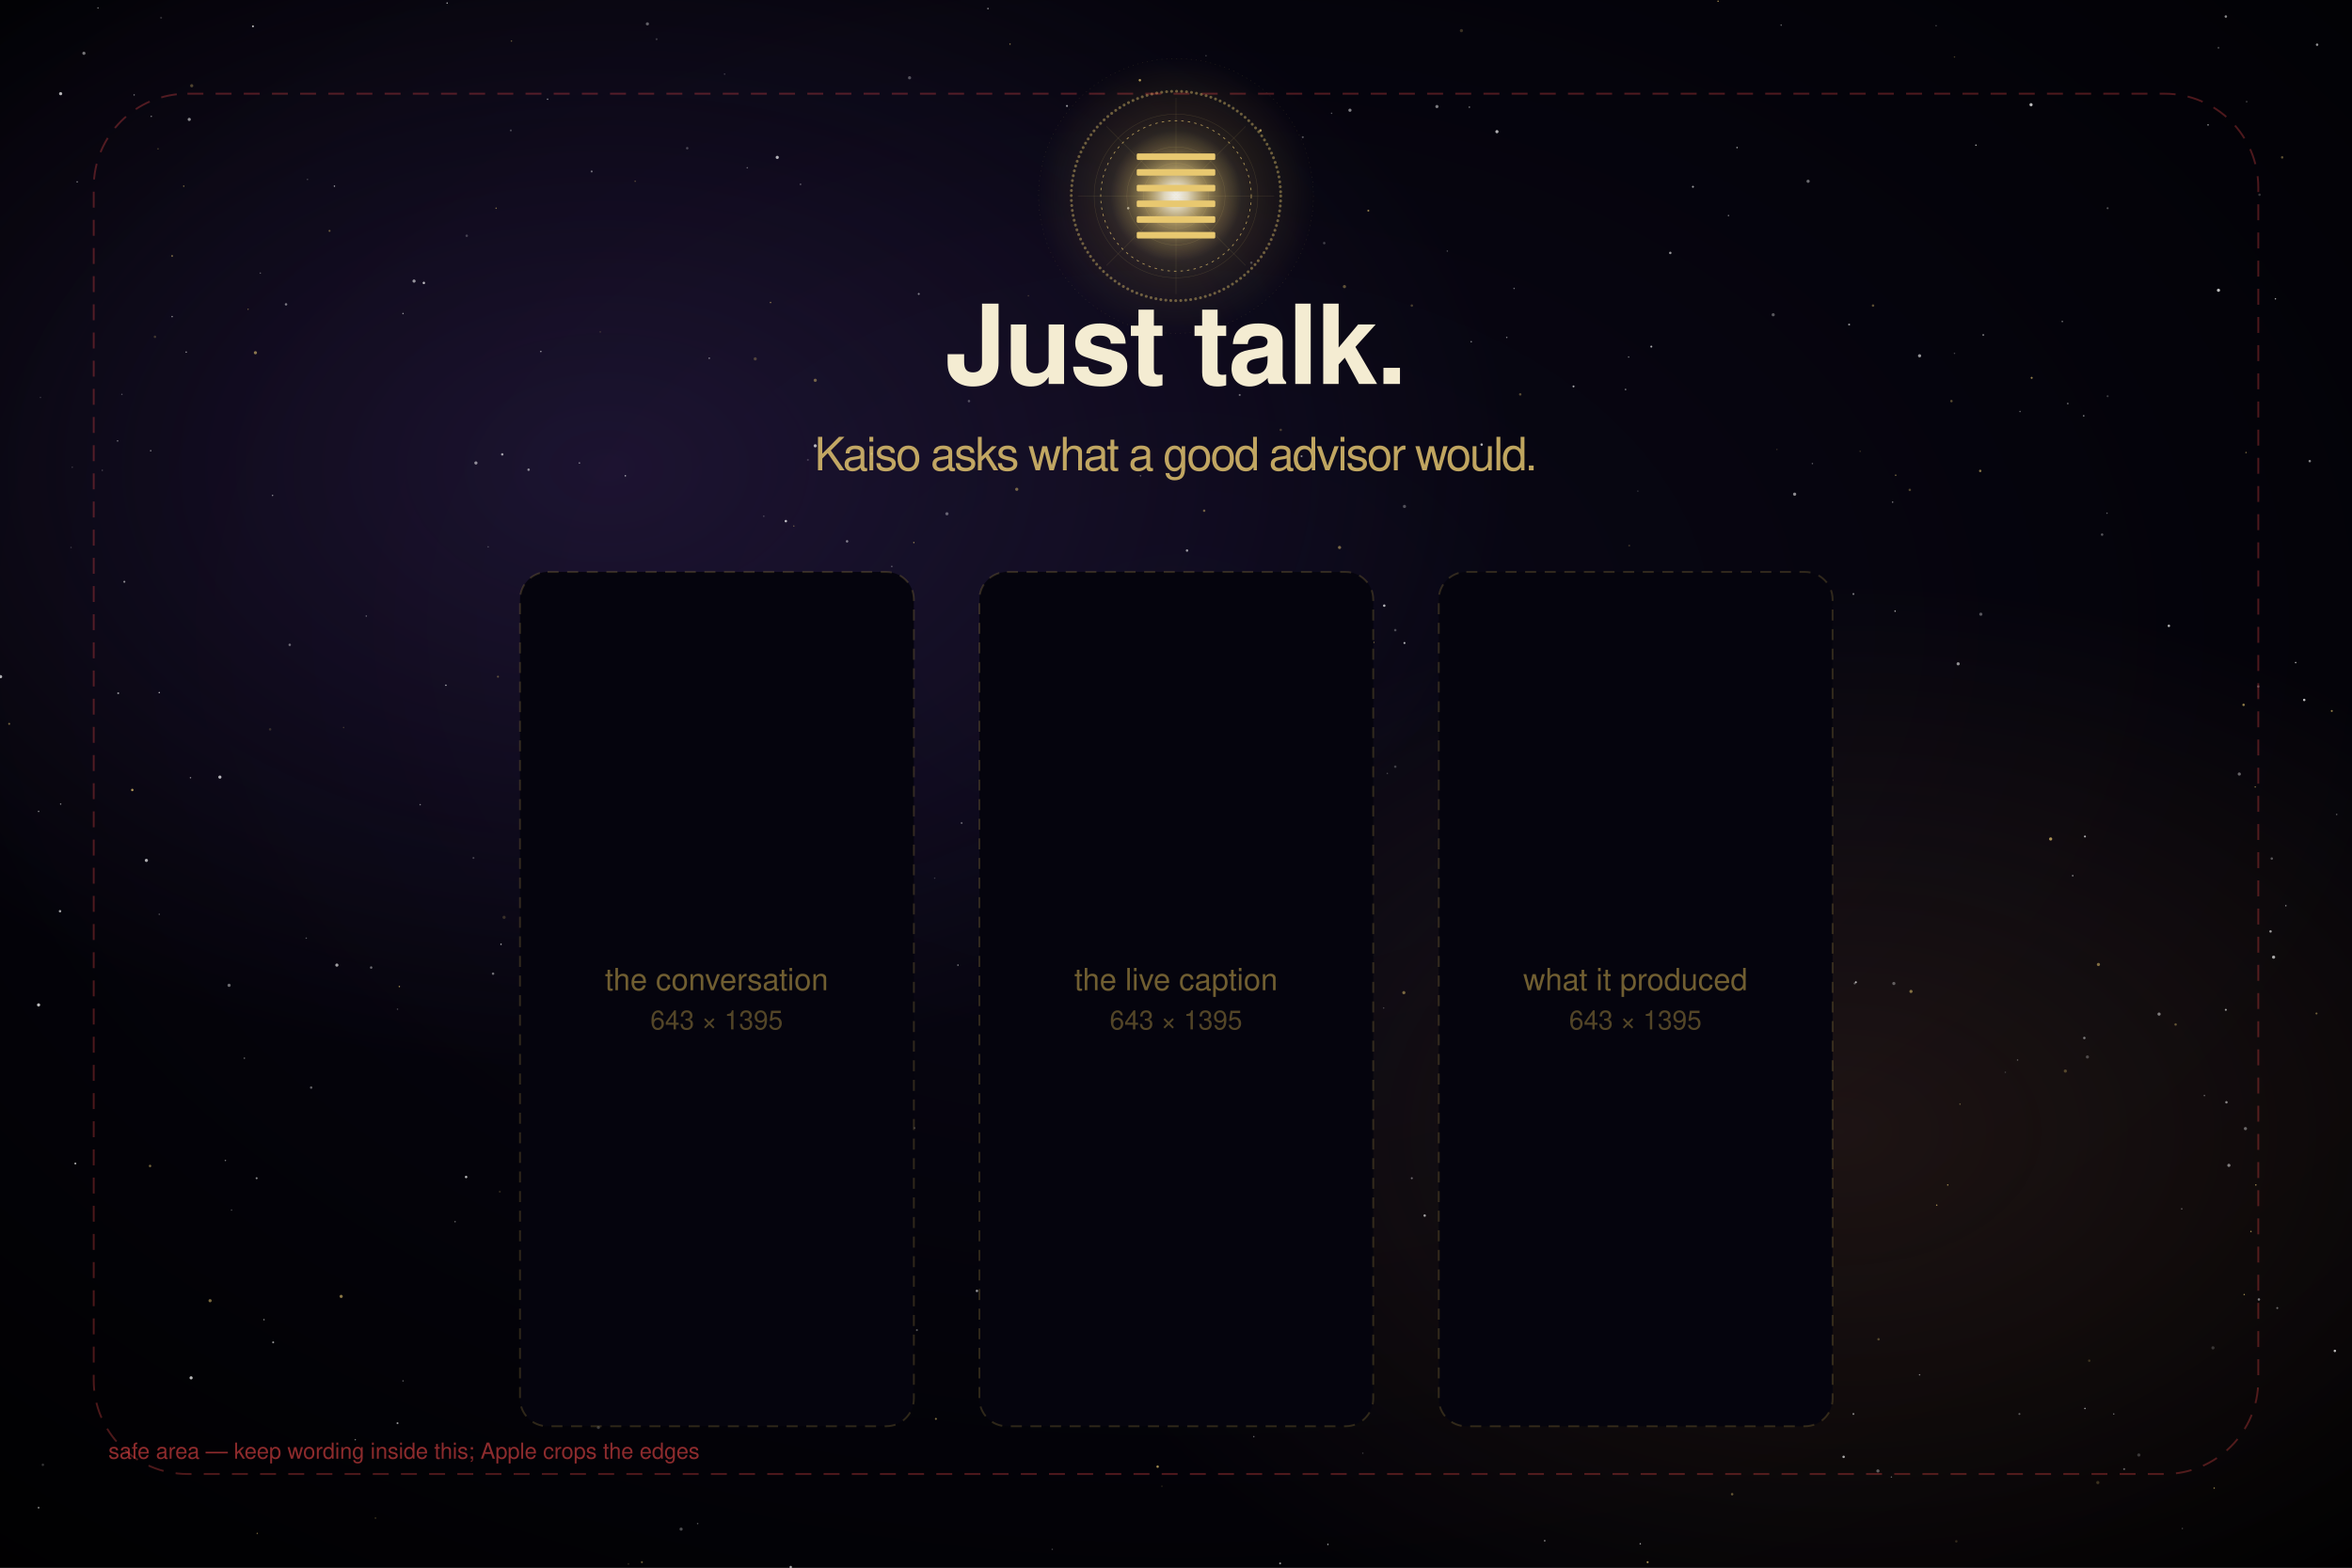
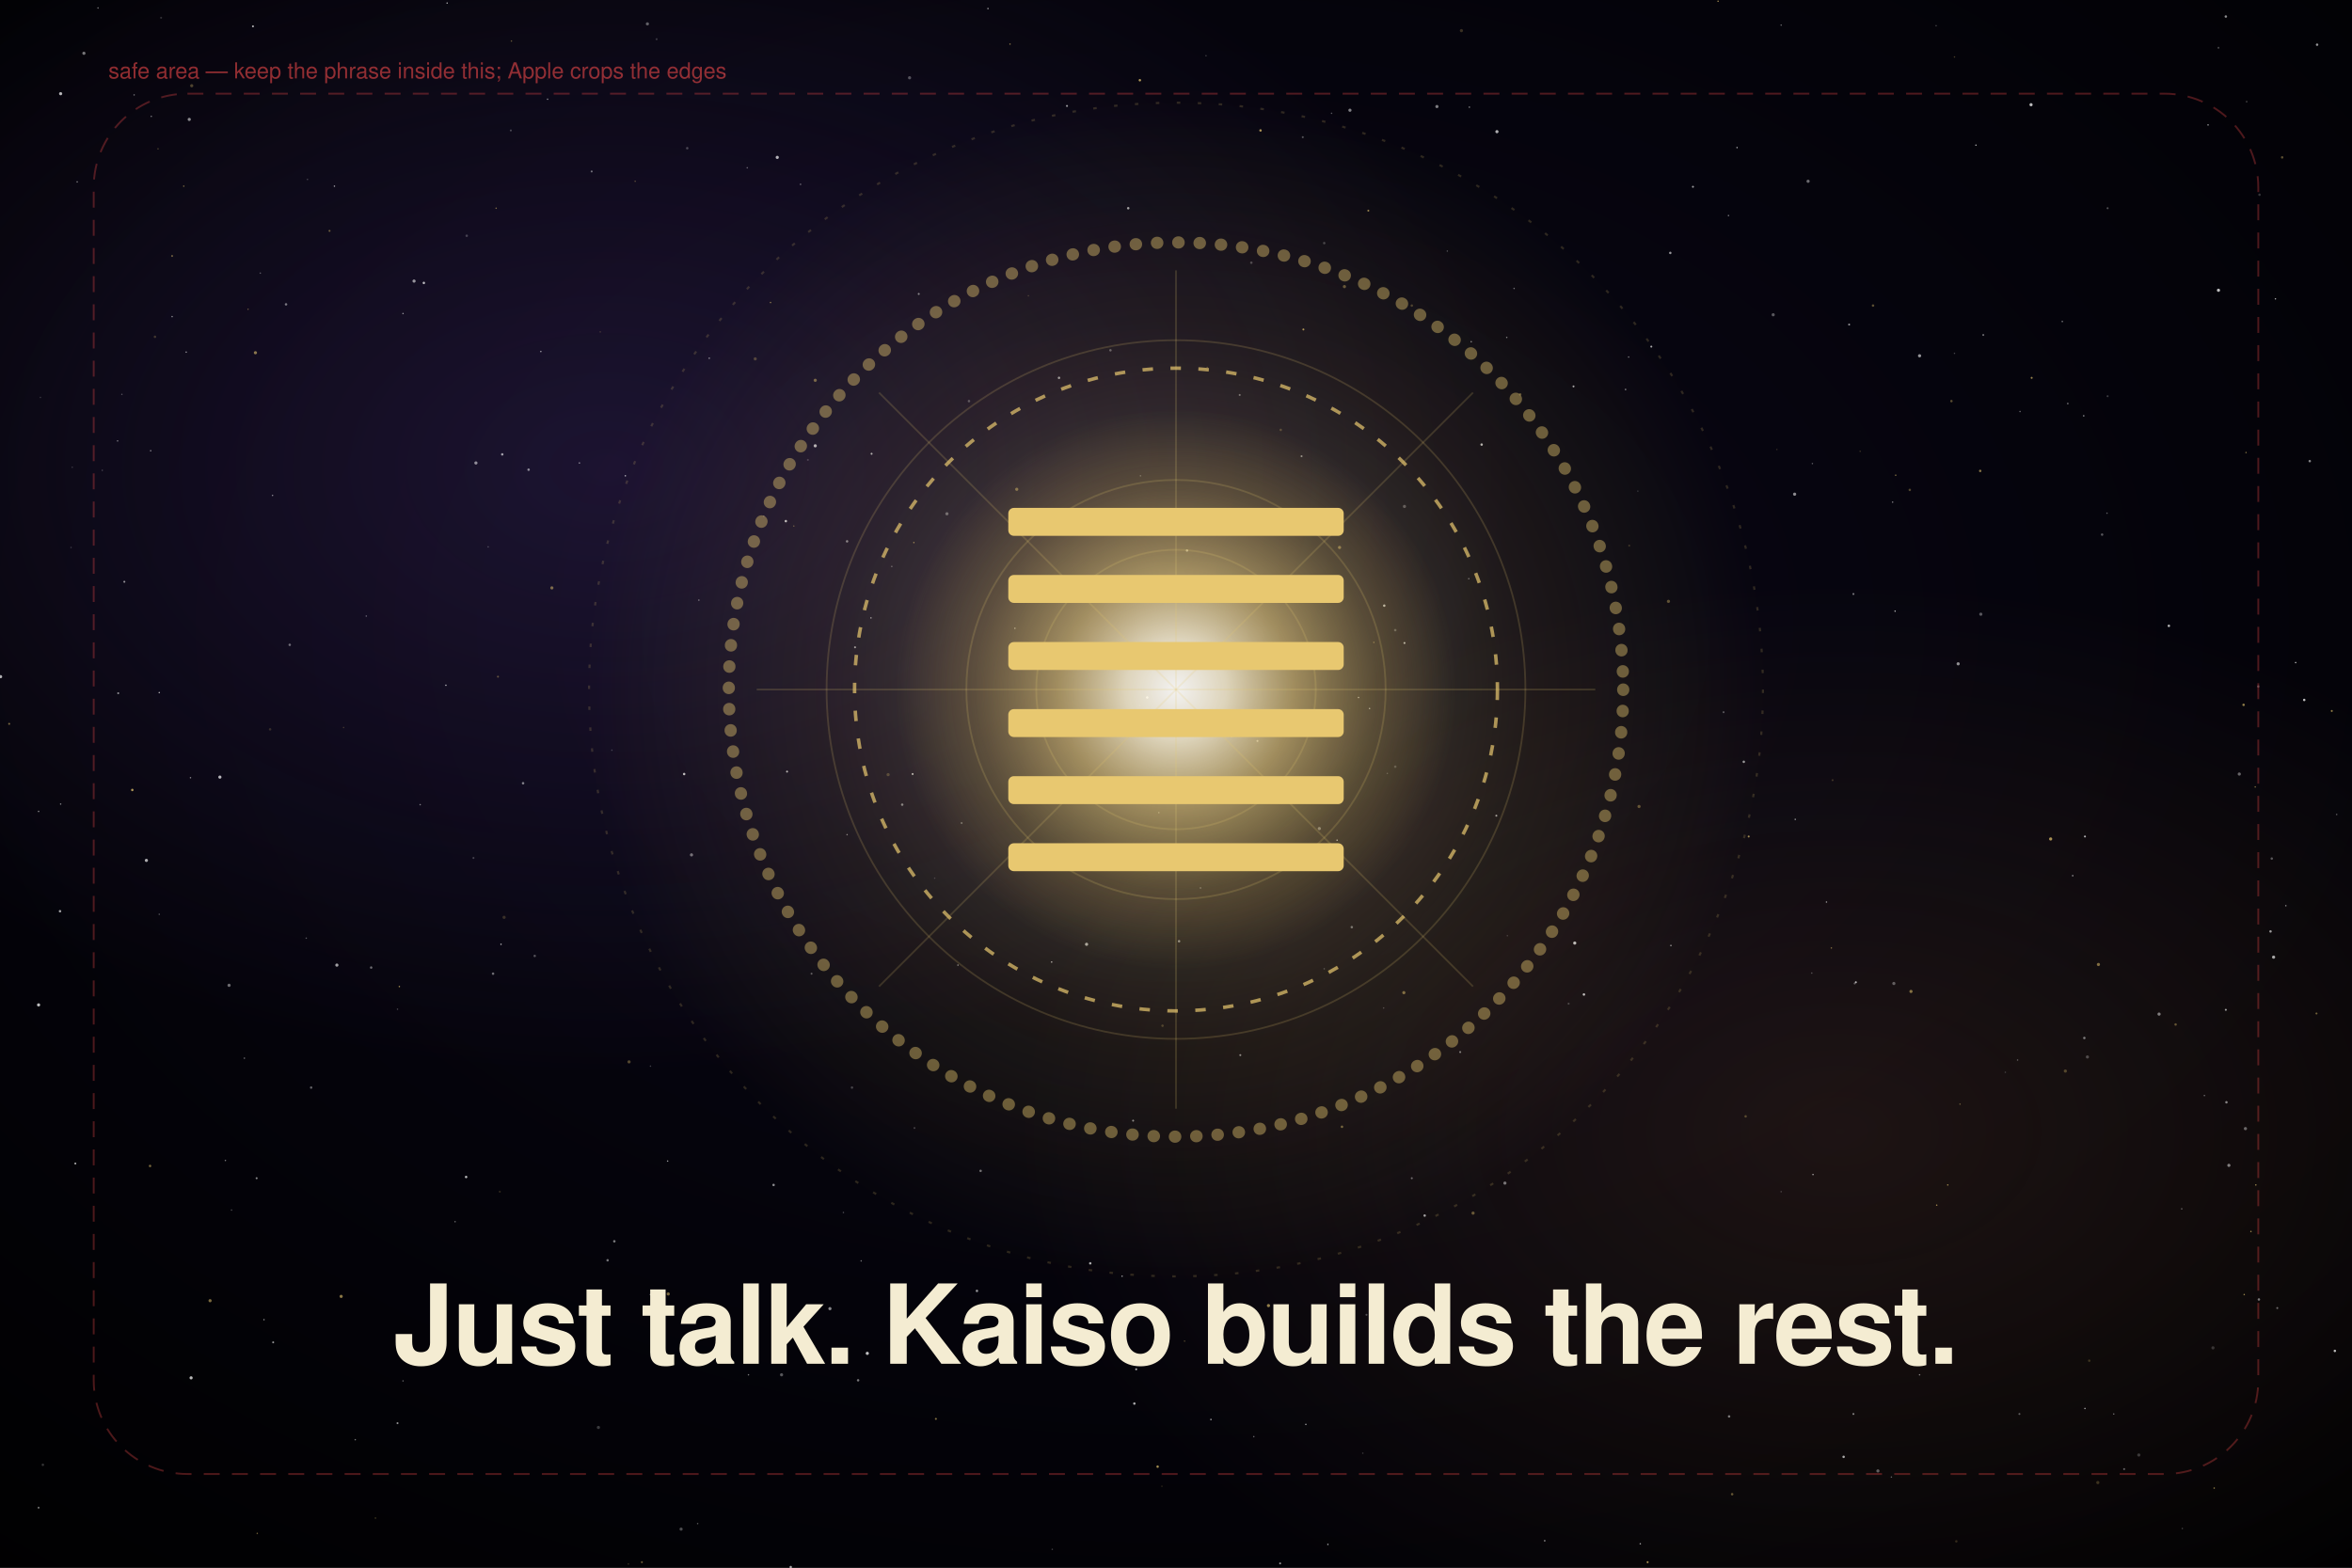
<svg xmlns="http://www.w3.org/2000/svg" width="3840" height="2560" viewBox="0 0 3840 2560">
  <defs>
    <radialGradient id="void" cx="0.5" cy="0.4" r="0.82">
      <stop offset="0%" stop-color="#0a0817" />
      <stop offset="55%" stop-color="#04030a" />
      <stop offset="100%" stop-color="#000000" />
    </radialGradient>
    <radialGradient id="neb1" cx="0.26" cy="0.3" r="0.55">
      <stop offset="0%" stop-color="#4b3278" stop-opacity="0.32" />
      <stop offset="70%" stop-color="#4b3278" stop-opacity="0" />
    </radialGradient>
    <radialGradient id="neb2" cx="0.78" cy="0.72" r="0.5">
      <stop offset="0%" stop-color="#785032" stop-opacity="0.22" />
      <stop offset="70%" stop-color="#785032" stop-opacity="0" />
    </radialGradient>
    <radialGradient id="pinealCore" cx="50%" cy="50%" r="50%">
      <stop offset="0%" stop-color="#ffffff" stop-opacity="0.92" />
      <stop offset="18%" stop-color="#fff5d6" stop-opacity="0.80" />
      <stop offset="42%" stop-color="#f1d27a" stop-opacity="0.52" />
      <stop offset="72%" stop-color="#c8a84e" stop-opacity="0.22" />
      <stop offset="100%" stop-color="#c8a84e" stop-opacity="0" />
    </radialGradient>
    <radialGradient id="pinealHalo" cx="50%" cy="50%" r="50%">
      <stop offset="0%" stop-color="#fff5d6" stop-opacity="0.34" />
      <stop offset="60%" stop-color="#c8a84e" stop-opacity="0.11" />
      <stop offset="100%" stop-color="#c8a84e" stop-opacity="0" />
    </radialGradient>
  </defs>
  <rect width="3840" height="2560" fill="#000000" />
  <rect width="3840" height="2560" fill="url(#void)" />
  <rect width="3840" height="2560" fill="url(#neb1)" />
  <rect width="3840" height="2560" fill="url(#neb2)" />
  <g id="stars">
    <circle cx="1852" cy="2292" r="2.0" fill="#ffffff" opacity="0.67" />
    <circle cx="777" cy="756" r="2.6" fill="#ffffff" opacity="0.53" />
    <circle cx="762" cy="385" r="2.0" fill="#ffffff" opacity="0.23" />
    <circle cx="3316" cy="171" r="2.6" fill="#ffffff" opacity="0.73" />
    <circle cx="2678" cy="2521" r="1.2" fill="#ffffff" opacity="0.65" />
    <circle cx="258" cy="243" r="1.2" fill="#e8c870" opacity="0.32" />
    <circle cx="123" cy="1900" r="1.6" fill="#ffffff" opacity="0.66" />
    <circle cx="2126" cy="957" r="1.6" fill="#ffffff" opacity="0.56" />
    <circle cx="1873" cy="1139" r="2.0" fill="#ffffff" opacity="0.75" />
    <circle cx="3441" cy="340" r="1.6" fill="#ffffff" opacity="0.31" />
    <circle cx="1183" cy="121" r="1.2" fill="#ffffff" opacity="0.24" />
    <circle cx="441" cy="1191" r="2.0" fill="#e8c870" opacity="0.19" />
    <circle cx="2805" cy="2" r="1.2" fill="#e8c870" opacity="0.7" />
    <circle cx="1925" cy="1537" r="2.0" fill="#ffffff" opacity="0.5" />
    <circle cx="813" cy="1105" r="1.6" fill="#e8c870" opacity="0.37" />
    <circle cx="1679" cy="483" r="1.2" fill="#e8c870" opacity="0.24" />
    <circle cx="245" cy="1904" r="2.0" fill="#e8c870" opacity="0.5" />
    <circle cx="1832" cy="2084" r="1.2" fill="#ffffff" opacity="0.62" />
    <circle cx="1717" cy="1571" r="1.2" fill="#ffffff" opacity="0.74" />
    <circle cx="1" cy="1105" r="2.6" fill="#ffffff" opacity="0.68" />
    <circle cx="863" cy="767" r="2.0" fill="#ffffff" opacity="0.52" />
    <circle cx="2363" cy="410" r="1.2" fill="#ffffff" opacity="0.3" />
    <circle cx="1057" cy="39" r="2.6" fill="#ffffff" opacity="0.35" />
    <circle cx="300" cy="304" r="1.2" fill="#e8c870" opacity="0.54" />
    <circle cx="63" cy="2462" r="1.6" fill="#ffffff" opacity="0.44" />
    <circle cx="2405" cy="1981" r="2.6" fill="#e8c870" opacity="0.4" />
    <circle cx="2569" cy="631" r="1.6" fill="#ffffff" opacity="0.65" />
    <circle cx="1021" cy="777" r="1.2" fill="#ffffff" opacity="0.72" />
    <circle cx="805" cy="1590" r="2.0" fill="#ffffff" opacity="0.42" />
    <circle cx="425" cy="446" r="1.2" fill="#ffffff" opacity="0.33" />
    <circle cx="3030" cy="1604" r="1.6" fill="#ffffff" opacity="0.7" />
    <circle cx="2011" cy="1201" r="2.6" fill="#e8c870" opacity="0.59" />
    <circle cx="281" cy="517" r="1.2" fill="#ffffff" opacity="0.55" />
    <circle cx="2522" cy="2516" r="1.2" fill="#ffffff" opacity="0.7" />
    <circle cx="835" cy="67" r="1.2" fill="#e8c870" opacity="0.43" />
    <circle cx="247" cy="190" r="1.2" fill="#ffffff" opacity="0.48" />
    <circle cx="538" cy="377" r="1.6" fill="#e8c870" opacity="0.44" />
    <circle cx="1355" cy="2137" r="2.6" fill="#ffffff" opacity="0.52" />
    <circle cx="3783" cy="73" r="2.0" fill="#ffffff" opacity="0.58" />
    <circle cx="137" cy="87" r="2.6" fill="#ffffff" opacity="0.45" />
    <circle cx="2992" cy="1274" r="1.6" fill="#e8c870" opacity="0.22" />
    <circle cx="1855" cy="2236" r="1.6" fill="#ffffff" opacity="0.69" />
    <circle cx="3019" cy="530" r="1.6" fill="#ffffff" opacity="0.57" />
    <circle cx="3689" cy="318" r="2.0" fill="#ffffff" opacity="0.2" />
    <circle cx="2047" cy="2346" r="1.2" fill="#ffffff" opacity="0.4" />
    <circle cx="2386" cy="50" r="2.6" fill="#e8c870" opacity="0.23" />
    <circle cx="473" cy="1053" r="2.0" fill="#ffffff" opacity="0.4" />
    <circle cx="3010" cy="2379" r="2.0" fill="#ffffff" opacity="0.66" />
    <circle cx="343" cy="2124" r="2.6" fill="#e8c870" opacity="0.52" />
    <circle cx="1969" cy="91" r="1.2" fill="#ffffff" opacity="0.24" />
    <circle cx="3194" cy="2517" r="2.0" fill="#e8c870" opacity="0.19" />
    <circle cx="1233" cy="586" r="2.6" fill="#e8c870" opacity="0.28" />
    <circle cx="3709" cy="1402" r="2.0" fill="#ffffff" opacity="0.32" />
    <circle cx="1657" cy="1026" r="1.2" fill="#ffffff" opacity="0.64" />
    <circle cx="3090" cy="820" r="1.2" fill="#ffffff" opacity="0.51" />
    <circle cx="1296" cy="859" r="1.2" fill="#e8c870" opacity="0.38" />
    <circle cx="3668" cy="166" r="1.2" fill="#ffffff" opacity="0.34" />
    <circle cx="692" cy="462" r="2.0" fill="#ffffff" opacity="0.71" />
    <circle cx="3403" cy="1695" r="2.0" fill="#ffffff" opacity="0.46" />
    <circle cx="1291" cy="2559" r="2.0" fill="#ffffff" opacity="0.65" />
    <circle cx="1139" cy="2488" r="1.2" fill="#ffffff" opacity="0.34" />
    <circle cx="1450" cy="1265" r="2.6" fill="#e8c870" opacity="0.26" />
    <circle cx="1862" cy="777" r="1.2" fill="#ffffff" opacity="0.33" />
    <circle cx="3191" cy="577" r="1.2" fill="#ffffff" opacity="0.25" />
    <circle cx="446" cy="2192" r="1.6" fill="#ffffff" opacity="0.57" />
    <circle cx="816" cy="1946" r="1.6" fill="#e8c870" opacity="0.19" />
    <circle cx="1934" cy="2190" r="1.2" fill="#e8c870" opacity="0.34" />
    <circle cx="1416" cy="2210" r="2.6" fill="#ffffff" opacity="0.75" />
    <circle cx="652" cy="1611" r="1.2" fill="#e8c870" opacity="0.71" />
    <circle cx="2958" cy="1589" r="1.2" fill="#ffffff" opacity="0.29" />
    <circle cx="3634" cy="27" r="2.0" fill="#ffffff" opacity="0.55" />
    <circle cx="2058" cy="1405" r="2.0" fill="#ffffff" opacity="0.74" />
    <circle cx="405" cy="505" r="1.2" fill="#e8c870" opacity="0.4" />
    <circle cx="359" cy="1269" r="2.6" fill="#ffffff" opacity="0.71" />
    <circle cx="1072" cy="64" r="1.6" fill="#ffffff" opacity="0.2" />
    <circle cx="1401" cy="2254" r="2.0" fill="#ffffff" opacity="0.46" />
    <circle cx="116" cy="894" r="1.2" fill="#ffffff" opacity="0.2" />
    <circle cx="2183" cy="1372" r="1.2" fill="#ffffff" opacity="0.75" />
    <circle cx="3688" cy="2122" r="2.0" fill="#ffffff" opacity="0.46" />
    <circle cx="2822" cy="352" r="1.2" fill="#ffffff" opacity="0.5" />
    <circle cx="3404" cy="2300" r="1.2" fill="#ffffff" opacity="0.66" />
    <circle cx="2293" cy="1050" r="1.6" fill="#ffffff" opacity="0.72" />
    <circle cx="3563" cy="2496" r="1.2" fill="#ffffff" opacity="0.26" />
    <circle cx="2231" cy="2147" r="1.6" fill="#ffffff" opacity="0.29" />
    <circle cx="2195" cy="468" r="2.6" fill="#e8c870" opacity="0.39" />
    <circle cx="2204" cy="180" r="2.6" fill="#ffffff" opacity="0.49" />
    <circle cx="2305" cy="499" r="2.0" fill="#e8c870" opacity="0.28" />
    <circle cx="3812" cy="2206" r="2.0" fill="#ffffff" opacity="0.73" />
    <circle cx="3782" cy="1655" r="1.6" fill="#e8c870" opacity="0.46" />
    <circle cx="1391" cy="1776" r="2.0" fill="#ffffff" opacity="0.24" />
    <circle cx="1718" cy="2530" r="1.2" fill="#ffffff" opacity="0.25" />
    <circle cx="3191" cy="93" r="1.2" fill="#e8c870" opacity="0.31" />
    <circle cx="2814" cy="1163" r="1.6" fill="#ffffff" opacity="0.32" />
    <circle cx="2043" cy="429" r="2.0" fill="#ffffff" opacity="0.25" />
    <circle cx="2090" cy="2553" r="1.6" fill="#ffffff" opacity="0.58" />
    <circle cx="3599" cy="1789" r="1.2" fill="#ffffff" opacity="0.42" />
    <circle cx="2168" cy="2522" r="1.2" fill="#ffffff" opacity="0.67" />
    <circle cx="2187" cy="894" r="2.6" fill="#e8c870" opacity="0.49" />
    <circle cx="2402" cy="558" r="1.2" fill="#ffffff" opacity="0.54" />
    <circle cx="1423" cy="741" r="1.6" fill="#ffffff" opacity="0.69" />
    <circle cx="797" cy="893" r="1.2" fill="#ffffff" opacity="0.26" />
    <circle cx="980" cy="542" r="1.2" fill="#e8c870" opacity="0.24" />
    <circle cx="3408" cy="1726" r="2.6" fill="#ffffff" opacity="0.25" />
    <circle cx="1649" cy="72" r="1.2" fill="#e8c870" opacity="0.57" />
    <circle cx="3732" cy="1479" r="1.2" fill="#ffffff" opacity="0.54" />
    <circle cx="1406" cy="2059" r="1.2" fill="#ffffff" opacity="0.45" />
    <circle cx="99" cy="153" r="2.6" fill="#ffffff" opacity="0.7" />
    <circle cx="1971" cy="600" r="1.2" fill="#e8c870" opacity="0.3" />
    <circle cx="3441" cy="647" r="1.6" fill="#ffffff" opacity="0.23" />
    <circle cx="253" cy="550" r="2.0" fill="#e8c870" opacity="0.24" />
    <circle cx="1601" cy="1912" r="2.0" fill="#ffffff" opacity="0.43" />
    <circle cx="2461" cy="1528" r="1.2" fill="#ffffff" opacity="0.2" />
    <circle cx="820" cy="742" r="2.0" fill="#ffffff" opacity="0.6" />
    <circle cx="1660" cy="799" r="2.6" fill="#e8c870" opacity="0.47" />
    <circle cx="63" cy="1325" r="1.2" fill="#ffffff" opacity="0.58" />
    <circle cx="3525" cy="1656" r="2.6" fill="#ffffff" opacity="0.47" />
    <circle cx="1396" cy="1057" r="1.6" fill="#ffffff" opacity="0.6" />
    <circle cx="3186" cy="655" r="2.0" fill="#e8c870" opacity="0.37" />
    <circle cx="2207" cy="1514" r="2.0" fill="#ffffff" opacity="0.41" />
    <circle cx="2959" cy="757" r="1.2" fill="#ffffff" opacity="0.35" />
    <circle cx="413" cy="43" r="1.6" fill="#ffffff" opacity="0.69" />
    <circle cx="203" cy="950" r="1.6" fill="#ffffff" opacity="0.56" />
    <circle cx="1383" cy="884" r="2.0" fill="#ffffff" opacity="0.48" />
    <circle cx="1595" cy="2108" r="2.0" fill="#ffffff" opacity="0.58" />
    <circle cx="3120" cy="1619" r="2.6" fill="#e8c870" opacity="0.53" />
    <circle cx="3026" cy="970" r="1.6" fill="#ffffff" opacity="0.47" />
    <circle cx="3118" cy="800" r="2.0" fill="#e8c870" opacity="0.33" />
    <circle cx="1129" cy="1396" r="2.6" fill="#ffffff" opacity="0.42" />
    <circle cx="2132" cy="2326" r="1.2" fill="#ffffff" opacity="0.64" />
    <circle cx="312" cy="2250" r="2.6" fill="#ffffff" opacity="0.72" />
    <circle cx="1582" cy="655" r="2.0" fill="#ffffff" opacity="0.28" />
    <circle cx="2029" cy="2219" r="2.6" fill="#ffffff" opacity="0.42" />
    <circle cx="2025" cy="1723" r="1.6" fill="#ffffff" opacity="0.52" />
    <circle cx="1497" cy="2172" r="1.6" fill="#ffffff" opacity="0.33" />
    <circle cx="3807" cy="1161" r="1.6" fill="#e8c870" opacity="0.62" />
    <circle cx="2399" cy="175" r="1.2" fill="#ffffff" opacity="0.57" />
    <circle cx="216" cy="1290" r="2.0" fill="#e8c870" opacity="0.74" />
    <circle cx="1307" cy="301" r="1.2" fill="#ffffff" opacity="0.45" />
    <circle cx="3094" cy="998" r="1.2" fill="#ffffff" opacity="0.71" />
    <circle cx="2960" cy="1918" r="1.2" fill="#ffffff" opacity="0.65" />
    <circle cx="2472" cy="471" r="1.2" fill="#ffffff" opacity="0.44" />
    <circle cx="834" cy="213" r="1.6" fill="#ffffff" opacity="0.25" />
    <circle cx="1813" cy="572" r="2.0" fill="#ffffff" opacity="0.33" />
    <circle cx="2384" cy="1718" r="1.6" fill="#ffffff" opacity="0.48" />
    <circle cx="561" cy="1188" r="1.2" fill="#e8c870" opacity="0.24" />
    <circle cx="3656" cy="1264" r="2.6" fill="#ffffff" opacity="0.38" />
    <circle cx="1112" cy="2497" r="2.6" fill="#ffffff" opacity="0.29" />
    <circle cx="1141" cy="980" r="1.2" fill="#ffffff" opacity="0.47" />
    <circle cx="2674" cy="802" r="1.2" fill="#ffffff" opacity="0.19" />
    <circle cx="1062" cy="1741" r="1.2" fill="#ffffff" opacity="0.24" />
    <circle cx="2218" cy="1139" r="1.2" fill="#ffffff" opacity="0.7" />
    <circle cx="658" cy="2255" r="1.2" fill="#ffffff" opacity="0.39" />
    <circle cx="1960" cy="1450" r="1.2" fill="#ffffff" opacity="0.46" />
    <circle cx="546" cy="304" r="1.2" fill="#ffffff" opacity="0.65" />
    <circle cx="3432" cy="873" r="2.0" fill="#ffffff" opacity="0.33" />
    <circle cx="3317" cy="617" r="1.6" fill="#e8c870" opacity="0.66" />
    <circle cx="2443" cy="1332" r="1.6" fill="#ffffff" opacity="0.61" />
    <circle cx="3771" cy="753" r="2.0" fill="#ffffff" opacity="0.51" />
    <circle cx="1892" cy="1327" r="1.2" fill="#ffffff" opacity="0.43" />
    <circle cx="2326" cy="1985" r="2.0" fill="#ffffff" opacity="0.62" />
    <circle cx="311" cy="1270" r="1.2" fill="#ffffff" opacity="0.52" />
    <circle cx="2847" cy="1244" r="2.0" fill="#ffffff" opacity="0.58" />
    <circle cx="1158" cy="585" r="1.2" fill="#ffffff" opacity="0.59" />
    <circle cx="1500" cy="480" r="1.6" fill="#ffffff" opacity="0.5" />
    <circle cx="3762" cy="1143" r="2.0" fill="#ffffff" opacity="0.75" />
    <circle cx="1877" cy="1300" r="1.2" fill="#ffffff" opacity="0.71" />
    <circle cx="3664" cy="2114" r="1.2" fill="#e8c870" opacity="0.65" />
    <circle cx="98" cy="1488" r="2.0" fill="#ffffff" opacity="0.63" />
    <circle cx="3026" cy="2309" r="1.6" fill="#ffffff" opacity="0.49" />
    <circle cx="3425" cy="2421" r="2.6" fill="#e8c870" opacity="0.23" />
    <circle cx="1861" cy="1152" r="1.2" fill="#e8c870" opacity="0.21" />
    <circle cx="649" cy="2324" r="1.6" fill="#ffffff" opacity="0.55" />
    <circle cx="3294" cy="1731" r="1.2" fill="#ffffff" opacity="0.35" />
    <circle cx="2234" cy="344" r="1.6" fill="#e8c870" opacity="0.6" />
    <circle cx="3682" cy="1285" r="1.2" fill="#e8c870" opacity="0.55" />
    <circle cx="399" cy="1728" r="1.2" fill="#ffffff" opacity="0.46" />
    <circle cx="3718" cy="2136" r="1.6" fill="#ffffff" opacity="0.4" />
    <circle cx="1383" cy="1363" r="1.2" fill="#ffffff" opacity="0.49" />
    <circle cx="2952" cy="296" r="2.6" fill="#ffffff" opacity="0.41" />
    <circle cx="3384" cy="1430" r="1.2" fill="#ffffff" opacity="0.66" />
    <circle cx="3639" cy="1903" r="2.6" fill="#ffffff" opacity="0.48" />
    <circle cx="2908" cy="41" r="1.2" fill="#ffffff" opacity="0.42" />
    <circle cx="598" cy="1006" r="1.2" fill="#ffffff" opacity="0.39" />
    <circle cx="686" cy="1314" r="1.2" fill="#ffffff" opacity="0.48" />
    <circle cx="1122" cy="242" r="2.0" fill="#ffffff" opacity="0.25" />
    <circle cx="2654" cy="636" r="1.2" fill="#ffffff" opacity="0.61" />
    <circle cx="70" cy="2392" r="2.0" fill="#ffffff" opacity="0.2" />
    <circle cx="445" cy="809" r="1.2" fill="#ffffff" opacity="0.52" />
    <circle cx="2457" cy="1932" r="2.6" fill="#ffffff" opacity="0.43" />
    <circle cx="3663" cy="1151" r="2.0" fill="#e8c870" opacity="0.61" />
    <circle cx="1276" cy="2245" r="2.6" fill="#ffffff" opacity="0.33" />
    <circle cx="3634" cy="1649" r="1.6" fill="#ffffff" opacity="0.62" />
    <circle cx="378" cy="1976" r="1.2" fill="#ffffff" opacity="0.3" />
    <circle cx="550" cy="1576" r="2.6" fill="#ffffff" opacity="0.62" />
    <circle cx="3226" cy="237" r="1.2" fill="#ffffff" opacity="0.68" />
    <circle cx="3707" cy="1521" r="2.0" fill="#ffffff" opacity="0.59" />
    <circle cx="2482" cy="644" r="2.0" fill="#e8c870" opacity="0.36" />
    <circle cx="1062" cy="2114" r="1.2" fill="#ffffff" opacity="0.75" />
    <circle cx="1091" cy="2113" r="2.6" fill="#e8c870" opacity="0.51" />
    <circle cx="730" cy="5" r="1.2" fill="#ffffff" opacity="0.66" />
    <circle cx="3367" cy="525" r="1.2" fill="#ffffff" opacity="0.53" />
    <circle cx="2162" cy="397" r="2.0" fill="#ffffff" opacity="0.23" />
    <circle cx="3066" cy="2402" r="2.6" fill="#ffffff" opacity="0.35" />
    <circle cx="3233" cy="769" r="2.0" fill="#e8c870" opacity="0.57" />
    <circle cx="3200" cy="1803" r="1.2" fill="#e8c870" opacity="0.42" />
    <circle cx="2024" cy="645" r="1.6" fill="#ffffff" opacity="0.41" />
    <circle cx="2278" cy="1252" r="2.0" fill="#ffffff" opacity="0.22" />
    <circle cx="304" cy="575" r="1.2" fill="#ffffff" opacity="0.57" />
    <circle cx="3058" cy="499" r="2.0" fill="#e8c870" opacity="0.39" />
    <circle cx="2908" cy="1946" r="1.2" fill="#ffffff" opacity="0.24" />
    <circle cx="3161" cy="42" r="1.2" fill="#ffffff" opacity="0.27" />
    <circle cx="2571" cy="1540" r="2.6" fill="#ffffff" opacity="0.72" />
    <circle cx="3092" cy="1606" r="2.6" fill="#ffffff" opacity="0.33" />
    <circle cx="818" cy="1542" r="1.2" fill="#ffffff" opacity="0.72" />
    <circle cx="2305" cy="1924" r="1.6" fill="#ffffff" opacity="0.4" />
    <circle cx="417" cy="576" r="2.6" fill="#e8c870" opacity="0.57" />
    <circle cx="2901" cy="734" r="1.2" fill="#e8c870" opacity="0.2" />
    <circle cx="1897" cy="2427" r="1.2" fill="#e8c870" opacity="0.2" />
    <circle cx="508" cy="1776" r="2.0" fill="#ffffff" opacity="0.37" />
    <circle cx="3372" cy="1749" r="2.6" fill="#e8c870" opacity="0.3" />
    <circle cx="606" cy="1580" r="2.0" fill="#ffffff" opacity="0.41" />
    <circle cx="63" cy="1641" r="2.6" fill="#ffffff" opacity="0.74" />
    <circle cx="3234" cy="1003" r="2.6" fill="#ffffff" opacity="0.33" />
    <circle cx="773" cy="1401" r="1.6" fill="#ffffff" opacity="0.24" />
    <circle cx="1546" cy="839" r="2.6" fill="#ffffff" opacity="0.35" />
    <circle cx="420" cy="2504" r="1.2" fill="#e8c870" opacity="0.49" />
    <circle cx="1222" cy="2245" r="1.2" fill="#ffffff" opacity="0.47" />
    <circle cx="580" cy="2351" r="1.2" fill="#ffffff" opacity="0.47" />
    <circle cx="2930" cy="807" r="2.6" fill="#ffffff" opacity="0.54" />
    <circle cx="810" cy="340" r="1.2" fill="#e8c870" opacity="0.51" />
    <circle cx="2855" cy="1366" r="1.6" fill="#e8c870" opacity="0.68" />
    <circle cx="1090" cy="1896" r="1.2" fill="#ffffff" opacity="0.6" />
    <circle cx="977" cy="2331" r="2.6" fill="#ffffff" opacity="0.22" />
    <circle cx="3748" cy="1082" r="1.2" fill="#ffffff" opacity="0.75" />
    <circle cx="3348" cy="1370" r="2.6" fill="#e8c870" opacity="0.71" />
    <circle cx="15" cy="1182" r="1.6" fill="#e8c870" opacity="0.51" />
    <circle cx="3402" cy="679" r="1.2" fill="#ffffff" opacity="0.64" />
    <circle cx="1861" cy="131" r="2.0" fill="#e8c870" opacity="0.74" />
    <circle cx="2696" cy="566" r="1.6" fill="#ffffff" opacity="0.66" />
    <circle cx="3712" cy="1563" r="2.6" fill="#ffffff" opacity="0.64" />
    <circle cx="66" cy="649" r="1.2" fill="#ffffff" opacity="0.2" />
    <circle cx="2162" cy="1582" r="1.2" fill="#ffffff" opacity="0.28" />
    <circle cx="2128" cy="538" r="1.6" fill="#e8c870" opacity="0.71" />
    <circle cx="219" cy="155" r="1.2" fill="#ffffff" opacity="0.46" />
    <circle cx="419" cy="1924" r="1.6" fill="#ffffff" opacity="0.54" />
    <circle cx="2823" cy="2313" r="2.0" fill="#ffffff" opacity="0.46" />
    <circle cx="1898" cy="1675" r="2.0" fill="#e8c870" opacity="0.25" />
    <circle cx="2154" cy="1353" r="2.6" fill="#ffffff" opacity="0.42" />
    <circle cx="99" cy="1313" r="1.2" fill="#ffffff" opacity="0.53" />
    <circle cx="1774" cy="1542" r="2.6" fill="#ffffff" opacity="0.63" />
    <circle cx="3615" cy="2430" r="1.2" fill="#e8c870" opacity="0.66" />
    <circle cx="992" cy="2058" r="2.0" fill="#ffffff" opacity="0.45" />
    <circle cx="431" cy="2155" r="1.2" fill="#ffffff" opacity="0.55" />
    <circle cx="966" cy="280" r="1.6" fill="#ffffff" opacity="0.42" />
    <circle cx="3298" cy="672" r="1.2" fill="#ffffff" opacity="0.42" />
    <circle cx="502" cy="293" r="1.2" fill="#ffffff" opacity="0.25" />
    <circle cx="3613" cy="2201" r="2.6" fill="#ffffff" opacity="0.18" />
    <circle cx="999" cy="1225" r="1.2" fill="#ffffff" opacity="0.22" />
    <circle cx="3666" cy="1843" r="2.6" fill="#ffffff" opacity="0.38" />
    <circle cx="2398" cy="945" r="1.2" fill="#ffffff" opacity="0.44" />
    <circle cx="1285" cy="1260" r="1.6" fill="#ffffff" opacity="0.71" />
    <circle cx="3180" cy="1935" r="1.2" fill="#e8c870" opacity="0.67" />
    <circle cx="2836" cy="241" r="1.2" fill="#ffffff" opacity="0.67" />
    <circle cx="3683" cy="1935" r="1.2" fill="#e8c870" opacity="0.68" />
    <circle cx="2293" cy="827" r="2.6" fill="#ffffff" opacity="0.29" />
    <circle cx="3605" cy="204" r="1.2" fill="#ffffff" opacity="0.65" />
    <circle cx="3687" cy="1121" r="2.0" fill="#ffffff" opacity="0.26" />
    <circle cx="2850" cy="1823" r="2.0" fill="#e8c870" opacity="0.31" />
    <circle cx="1258" cy="494" r="1.2" fill="#e8c870" opacity="0.59" />
    <circle cx="2053" cy="1210" r="1.6" fill="#ffffff" opacity="0.56" />
    <circle cx="3622" cy="474" r="2.6" fill="#ffffff" opacity="0.74" />
    <circle cx="3667" cy="739" r="1.2" fill="#e8c870" opacity="0.54" />
    <circle cx="368" cy="1895" r="1.2" fill="#ffffff" opacity="0.48" />
    <circle cx="2174" cy="185" r="1.2" fill="#ffffff" opacity="0.34" />
    <circle cx="1027" cy="1734" r="2.6" fill="#e8c870" opacity="0.34" />
    <circle cx="3095" cy="776" r="1.2" fill="#e8c870" opacity="0.6" />
    <circle cx="118" cy="763" r="1.2" fill="#ffffff" opacity="0.2" />
    <circle cx="1890" cy="2395" r="2.0" fill="#e8c870" opacity="0.69" />
    <circle cx="246" cy="736" r="1.2" fill="#ffffff" opacity="0.55" />
    <circle cx="1473" cy="1314" r="2.0" fill="#ffffff" opacity="0.47" />
    <circle cx="2071" cy="2132" r="2.6" fill="#e8c870" opacity="0.62" />
    <circle cx="676" cy="459" r="2.6" fill="#ffffff" opacity="0.56" />
    <circle cx="2243" cy="1049" r="1.2" fill="#e8c870" opacity="0.49" />
    <circle cx="3492" cy="2376" r="2.6" fill="#ffffff" opacity="0.2" />
    <circle cx="2444" cy="215" r="2.6" fill="#ffffff" opacity="0.68" />
    <circle cx="1331" cy="621" r="2.6" fill="#e8c870" opacity="0.46" />
    <circle cx="1780" cy="2063" r="2.0" fill="#ffffff" opacity="0.67" />
    <circle cx="126" cy="297" r="1.2" fill="#ffffff" opacity="0.5" />
    <circle cx="2225" cy="2373" r="1.2" fill="#ffffff" opacity="0.21" />
    <circle cx="1742" cy="173" r="1.6" fill="#ffffff" opacity="0.6" />
    <circle cx="3197" cy="1084" r="2.6" fill="#ffffff" opacity="0.55" />
    <circle cx="2091" cy="702" r="2.0" fill="#e8c870" opacity="0.27" />
    <circle cx="2828" cy="2440" r="2.0" fill="#e8c870" opacity="0.41" />
    <circle cx="1492" cy="886" r="1.2" fill="#e8c870" opacity="0.61" />
    <circle cx="2460" cy="551" r="1.2" fill="#ffffff" opacity="0.48" />
    <circle cx="160" cy="13" r="1.2" fill="#ffffff" opacity="0.48" />
    <circle cx="374" cy="1609" r="2.6" fill="#ffffff" opacity="0.42" />
    <circle cx="313" cy="140" r="2.6" fill="#e8c870" opacity="0.32" />
    <circle cx="2260" cy="989" r="2.0" fill="#ffffff" opacity="0.71" />
    <circle cx="1490" cy="1264" r="1.6" fill="#ffffff" opacity="0.71" />
    <circle cx="894" cy="162" r="1.2" fill="#ffffff" opacity="0.55" />
    <circle cx="239" cy="1405" r="2.6" fill="#ffffff" opacity="0.67" />
    <circle cx="2419" cy="726" r="2.0" fill="#ffffff" opacity="0.71" />
    <circle cx="873" cy="1561" r="2.0" fill="#ffffff" opacity="0.3" />
    <circle cx="1422" cy="1009" r="1.2" fill="#ffffff" opacity="0.64" />
    <circle cx="1966" cy="834" r="2.0" fill="#e8c870" opacity="0.45" />
    <circle cx="1263" cy="1935" r="2.0" fill="#ffffff" opacity="0.54" />
    <circle cx="743" cy="1995" r="1.2" fill="#ffffff" opacity="0.42" />
    <circle cx="193" cy="1132" r="1.6" fill="#ffffff" opacity="0.53" />
    <circle cx="2125" cy="745" r="1.6" fill="#ffffff" opacity="0.5" />
    <circle cx="2660" cy="891" r="1.6" fill="#e8c870" opacity="0.21" />
    <circle cx="2982" cy="1473" r="1.2" fill="#ffffff" opacity="0.59" />
    <circle cx="3715" cy="488" r="1.2" fill="#ffffff" opacity="0.66" />
    <circle cx="1842" cy="340" r="2.0" fill="#ffffff" opacity="0.62" />
    <circle cx="2127" cy="224" r="1.6" fill="#ffffff" opacity="0.32" />
    <circle cx="167" cy="768" r="1.2" fill="#ffffff" opacity="0.25" />
    <circle cx="854" cy="1279" r="2.0" fill="#ffffff" opacity="0.49" />
    <circle cx="557" cy="2117" r="2.6" fill="#e8c870" opacity="0.59" />
    <circle cx="2728" cy="1544" r="1.2" fill="#ffffff" opacity="0.66" />
    <circle cx="2191" cy="1840" r="2.0" fill="#e8c870" opacity="0.47" />
    <circle cx="1456" cy="925" r="1.2" fill="#ffffff" opacity="0.38" />
    <circle cx="883" cy="574" r="1.2" fill="#ffffff" opacity="0.61" />
    <circle cx="1977" cy="2318" r="1.2" fill="#ffffff" opacity="0.74" />
    <circle cx="1220" cy="274" r="1.2" fill="#ffffff" opacity="0.38" />
    <circle cx="500" cy="1532" r="1.2" fill="#ffffff" opacity="0.33" />
    <circle cx="3274" cy="1751" r="1.2" fill="#ffffff" opacity="0.21" />
    <circle cx="1570" cy="1344" r="1.6" fill="#ffffff" opacity="0.34" />
    <circle cx="649" cy="1648" r="1.2" fill="#ffffff" opacity="0.28" />
    <circle cx="2724" cy="982" r="2.6" fill="#e8c870" opacity="0.37" />
    <circle cx="1729" cy="617" r="2.0" fill="#ffffff" opacity="0.58" />
    <circle cx="2265" cy="1263" r="1.2" fill="#ffffff" opacity="0.25" />
    <circle cx="3726" cy="257" r="2.0" fill="#e8c870" opacity="0.39" />
    <circle cx="3468" cy="2399" r="1.6" fill="#ffffff" opacity="0.37" />
    <circle cx="1037" cy="296" r="1.2" fill="#e8c870" opacity="0.36" />
    <circle cx="1528" cy="2317" r="1.6" fill="#e8c870" opacity="0.56" />
    <circle cx="761" cy="1922" r="2.0" fill="#ffffff" opacity="0.72" />
    <circle cx="1485" cy="127" r="2.6" fill="#ffffff" opacity="0.3" />
    <circle cx="309" cy="195" r="2.6" fill="#ffffff" opacity="0.53" />
    <circle cx="260" cy="1131" r="1.2" fill="#ffffff" opacity="0.68" />
    <circle cx="1564" cy="1576" r="1.2" fill="#ffffff" opacity="0.57" />
    <circle cx="1117" cy="1264" r="2.0" fill="#ffffff" opacity="0.74" />
    <circle cx="613" cy="2479" r="1.2" fill="#e8c870" opacity="0.33" />
    <circle cx="901" cy="960" r="2.6" fill="#e8c870" opacity="0.49" />
    <circle cx="1613" cy="14" r="1.2" fill="#ffffff" opacity="0.66" />
    <circle cx="3134" cy="2245" r="1.2" fill="#ffffff" opacity="0.5" />
    <circle cx="3404" cy="1366" r="1.6" fill="#ffffff" opacity="0.69" />
    <circle cx="1283" cy="851" r="2.0" fill="#ffffff" opacity="0.73" />
    <circle cx="3376" cy="659" r="1.2" fill="#ffffff" opacity="0.57" />
    <circle cx="3297" cy="2309" r="1.6" fill="#ffffff" opacity="0.34" />
    <circle cx="3067" cy="2187" r="2.0" fill="#e8c870" opacity="0.32" />
    <circle cx="1331" cy="728" r="2.6" fill="#ffffff" opacity="0.68" />
    <circle cx="281" cy="418" r="1.6" fill="#e8c870" opacity="0.44" />
    <circle cx="3162" cy="1968" r="1.2" fill="#e8c870" opacity="0.67" />
    <circle cx="3562" cy="1974" r="1.2" fill="#ffffff" opacity="0.41" />
    <circle cx="3028" cy="1606" r="1.6" fill="#ffffff" opacity="0.32" />
    <circle cx="2931" cy="1338" r="1.2" fill="#ffffff" opacity="0.61" />
    <circle cx="3451" cy="2309" r="1.2" fill="#ffffff" opacity="0.42" />
    <circle cx="2895" cy="514" r="2.6" fill="#ffffff" opacity="0.33" />
    <circle cx="658" cy="512" r="1.2" fill="#ffffff" opacity="0.56" />
    <circle cx="946" cy="756" r="1.2" fill="#ffffff" opacity="0.58" />
    <circle cx="3238" cy="547" r="1.6" fill="#ffffff" opacity="0.42" />
    <circle cx="2586" cy="1624" r="2.0" fill="#ffffff" opacity="0.74" />
    <circle cx="199" cy="644" r="1.2" fill="#ffffff" opacity="0.29" />
    <circle cx="1460" cy="2205" r="1.2" fill="#ffffff" opacity="0.7" />
    <circle cx="3411" cy="2222" r="2.0" fill="#e8c870" opacity="0.22" />
    <circle cx="1797" cy="1162" r="1.2" fill="#ffffff" opacity="0.53" />
    <circle cx="3134" cy="581" r="2.6" fill="#ffffff" opacity="0.58" />
    <circle cx="2236" cy="1157" r="1.2" fill="#ffffff" opacity="0.66" />
    <circle cx="2278" cy="1029" r="2.0" fill="#ffffff" opacity="0.27" />
    <circle cx="3622" cy="78" r="1.6" fill="#ffffff" opacity="0.26" />
    <circle cx="2561" cy="1639" r="1.6" fill="#ffffff" opacity="0.23" />
    <circle cx="823" cy="1498" r="2.6" fill="#e8c870" opacity="0.21" />
    <circle cx="263" cy="29" r="1.6" fill="#ffffff" opacity="0.18" />
    <circle cx="1377" cy="1980" r="1.2" fill="#ffffff" opacity="0.3" />
    <circle cx="3552" cy="1673" r="2.0" fill="#e8c870" opacity="0.38" />
    <circle cx="2292" cy="1621" r="2.6" fill="#e8c870" opacity="0.49" />
    <circle cx="2690" cy="2551" r="1.6" fill="#e8c870" opacity="0.72" />
    <circle cx="3541" cy="1022" r="2.0" fill="#ffffff" opacity="0.72" />
    <circle cx="192" cy="720" r="1.2" fill="#ffffff" opacity="0.49" />
    <circle cx="2764" cy="305" r="1.6" fill="#ffffff" opacity="0.61" />
    <circle cx="1269" cy="257" r="2.6" fill="#ffffff" opacity="0.69" />
    <circle cx="260" cy="1493" r="1.2" fill="#ffffff" opacity="0.33" />
    <circle cx="1003" cy="2027" r="2.0" fill="#ffffff" opacity="0.48" />
    <circle cx="2727" cy="413" r="2.0" fill="#ffffff" opacity="0.58" />
    <circle cx="1026" cy="2554" r="1.2" fill="#e8c870" opacity="0.26" />
    <circle cx="1325" cy="1590" r="1.6" fill="#ffffff" opacity="0.34" />
    <circle cx="1493" cy="1842" r="1.6" fill="#ffffff" opacity="0.22" />
    <circle cx="2676" cy="1317" r="2.6" fill="#e8c870" opacity="0.37" />
    <circle cx="3037" cy="737" r="1.2" fill="#e8c870" opacity="0.25" />
    <circle cx="1247" cy="843" r="1.2" fill="#ffffff" opacity="0.27" />
    <circle cx="1526" cy="1434" r="1.2" fill="#ffffff" opacity="0.19" />
    <circle cx="2058" cy="213" r="2.0" fill="#e8c870" opacity="0.72" />
    <circle cx="3440" cy="838" r="1.2" fill="#ffffff" opacity="0.36" />
    <circle cx="3088" cy="2412" r="1.2" fill="#ffffff" opacity="0.36" />
    <circle cx="1938" cy="899" r="2.0" fill="#ffffff" opacity="0.58" />
    <circle cx="728" cy="1119" r="1.2" fill="#ffffff" opacity="0.72" />
    <circle cx="1319" cy="751" r="1.6" fill="#ffffff" opacity="0.19" />
    <circle cx="2990" cy="1548" r="1.2" fill="#e8c870" opacity="0.53" />
    <circle cx="3635" cy="1800" r="2.0" fill="#ffffff" opacity="0.5" />
    <circle cx="467" cy="497" r="2.0" fill="#ffffff" opacity="0.45" />
    <circle cx="3426" cy="1575" r="2.6" fill="#e8c870" opacity="0.52" />
    <circle cx="2346" cy="174" r="2.6" fill="#ffffff" opacity="0.48" />
    <circle cx="1850" cy="1830" r="1.6" fill="#ffffff" opacity="0.52" />
    <circle cx="3815" cy="1330" r="1.2" fill="#ffffff" opacity="0.37" />
    <circle cx="1048" cy="2551" r="1.6" fill="#e8c870" opacity="0.45" />
    <circle cx="2259" cy="1646" r="1.2" fill="#ffffff" opacity="0.25" />
    <circle cx="3675" cy="2011" r="1.2" fill="#e8c870" opacity="0.66" />
    <circle cx="2659" cy="583" r="1.2" fill="#ffffff" opacity="0.47" />
  </g>
-   <g transform="translate(1920,320) scale(1.3357)">
+   <g transform="translate(1920,1126) scale(5.7043)">
    <circle cx="0" cy="0" r="170" fill="url(#pinealHalo)" />
    <circle cx="0" cy="0" r="80" fill="url(#pinealCore)" />
    <g fill="none" stroke="#e8c870" stroke-width="0.5" stroke-opacity="0.18">
      <line x1="0" y1="-120" x2="0" y2="120" />
      <line x1="-120" y1="0" x2="120" y2="0" />
      <line x1="-85" y1="-85" x2="85" y2="85" />
      <line x1="-85" y1="85" x2="85" y2="-85" />
      <circle cx="0" cy="0" r="40" />
      <circle cx="0" cy="0" r="60" />
      <circle cx="0" cy="0" r="100" />
    </g>
    <circle cx="0" cy="0" r="92" fill="none" stroke="#e8c870" stroke-opacity="0.7" stroke-width="1" stroke-dasharray="3 5" />
    <circle cx="0" cy="0" r="128" fill="none" stroke="#e8c870" stroke-opacity="0.42" stroke-width="3.5" stroke-dasharray="0.1 6" stroke-linecap="round" />
    <circle cx="0" cy="0" r="168" fill="none" stroke="#e8c870" stroke-opacity="0.18" stroke-width="0.6" stroke-dasharray="1 5" />
    <g transform="scale(0.8)">
      <rect x="-60" y="-65" width="120" height="10" rx="2" fill="#e8c870" />
      <rect x="-60" y="-41" width="120" height="10" rx="2" fill="#e8c870" />
      <rect x="-60" y="-17" width="120" height="10" rx="2" fill="#e8c870" />
      <rect x="-60" y="7" width="120" height="10" rx="2" fill="#e8c870" />
      <rect x="-60" y="31" width="120" height="10" rx="2" fill="#e8c870" />
      <rect x="-60" y="55" width="120" height="10" rx="2" fill="#e8c870" />
    </g>
  </g>
-   <text x="1920" y="627" text-anchor="middle" font-family="SF Pro Display, Helvetica Neue, Helvetica, Arial, sans-serif" font-size="180" font-weight="700" letter-spacing="-3" fill="#f4ecd2">Just talk.</text>
-   <text x="1920" y="768" text-anchor="middle" font-family="SF Pro Text, Helvetica Neue, Helvetica, Arial, sans-serif" font-size="75" font-weight="400" letter-spacing="-3" fill="#e8c870" opacity="0.82">Kaiso asks what a good advisor would.</text>
-   <rect x="849" y="934" width="643" height="1395" rx="45" fill="#05040d" stroke="#c8a84e" stroke-opacity="0.22" stroke-width="3" stroke-dasharray="18 14" />
-   <text x="1170" y="1617" text-anchor="middle" font-family="SF Pro Text, Helvetica Neue, Helvetica, Arial, sans-serif" font-size="50" fill="#c8a84e" opacity="0.55">the conversation</text>
-   <text x="1170" y="1681" text-anchor="middle" font-family="SF Pro Text, Helvetica Neue, Helvetica, Arial, sans-serif" font-size="43" fill="#c8a84e" opacity="0.4">643 × 1395</text>
-   <rect x="1599" y="934" width="643" height="1395" rx="45" fill="#05040d" stroke="#c8a84e" stroke-opacity="0.22" stroke-width="3" stroke-dasharray="18 14" />
-   <text x="1920" y="1617" text-anchor="middle" font-family="SF Pro Text, Helvetica Neue, Helvetica, Arial, sans-serif" font-size="50" fill="#c8a84e" opacity="0.55">the live caption</text>
-   <text x="1920" y="1681" text-anchor="middle" font-family="SF Pro Text, Helvetica Neue, Helvetica, Arial, sans-serif" font-size="43" fill="#c8a84e" opacity="0.4">643 × 1395</text>
-   <rect x="2349" y="934" width="643" height="1395" rx="45" fill="#05040d" stroke="#c8a84e" stroke-opacity="0.22" stroke-width="3" stroke-dasharray="18 14" />
-   <text x="2670" y="1617" text-anchor="middle" font-family="SF Pro Text, Helvetica Neue, Helvetica, Arial, sans-serif" font-size="50" fill="#c8a84e" opacity="0.55">what it produced</text>
-   <text x="2670" y="1681" text-anchor="middle" font-family="SF Pro Text, Helvetica Neue, Helvetica, Arial, sans-serif" font-size="43" fill="#c8a84e" opacity="0.4">643 × 1395</text>
+   <text x="1920" y="2227" text-anchor="middle" font-family="SF Pro Display, Helvetica Neue, Helvetica, Arial, sans-serif" font-size="180" font-weight="700" letter-spacing="-3" fill="#f4ecd2">Just talk. Kaiso builds the rest.</text>
  <rect x="153" y="153" width="3534" height="2254" rx="153" fill="none" stroke="#ff4d4d" stroke-opacity="0.3" stroke-width="3" stroke-dasharray="26 20" />
-   <text x="177" y="2382" text-anchor="start" font-family="SF Pro Text, Helvetica Neue, Helvetica, Arial, sans-serif" font-size="36" fill="#ff4d4d" opacity="0.55">safe area — keep wording inside this; Apple crops the edges</text>
+   <text x="177" y="128" text-anchor="start" font-family="SF Pro Text, Helvetica Neue, Helvetica, Arial, sans-serif" font-size="36" fill="#ff4d4d" opacity="0.55">safe area — keep the phrase inside this; Apple crops the edges</text>
</svg>
